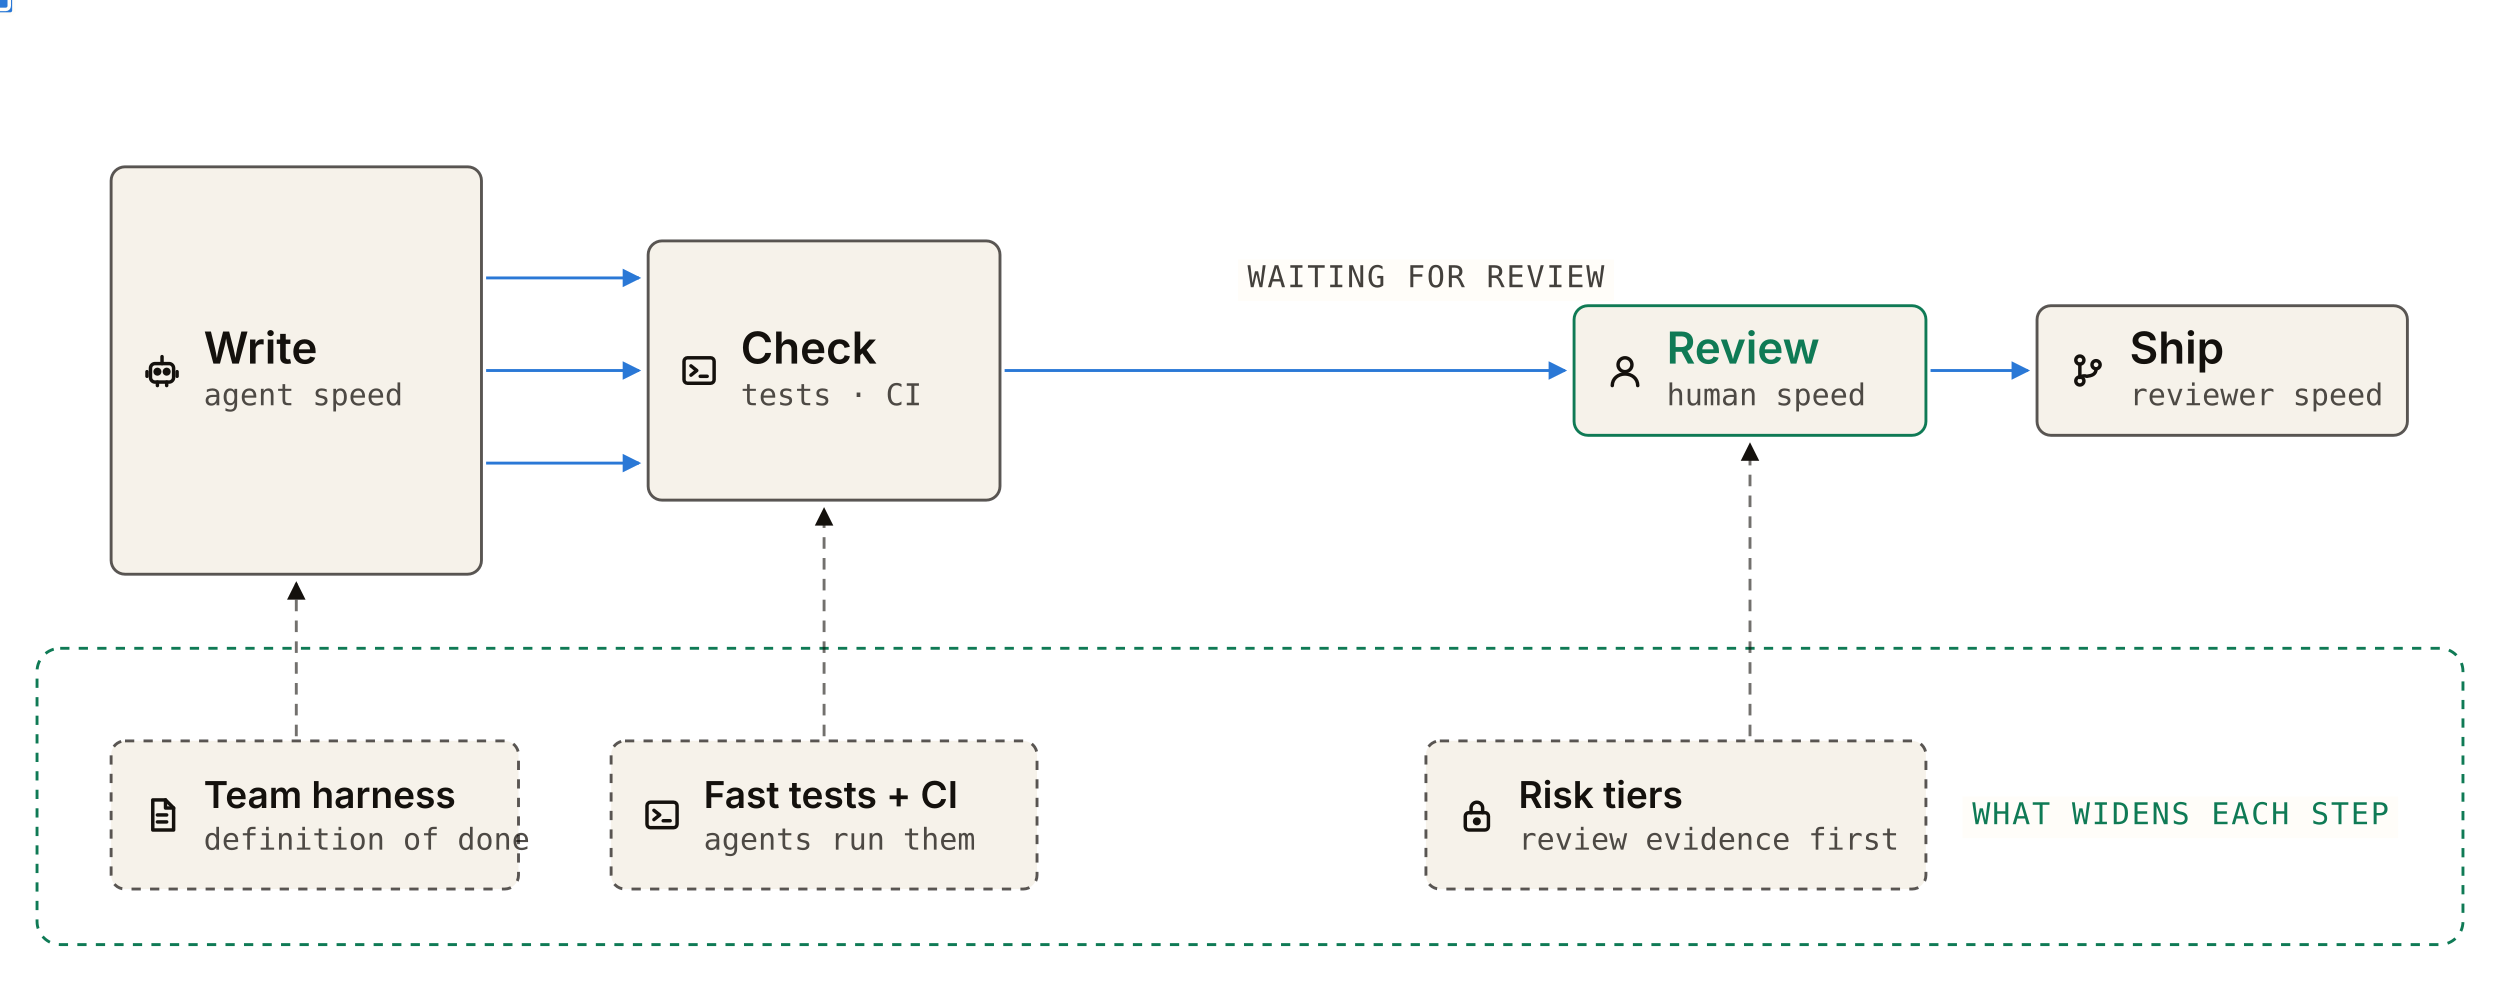
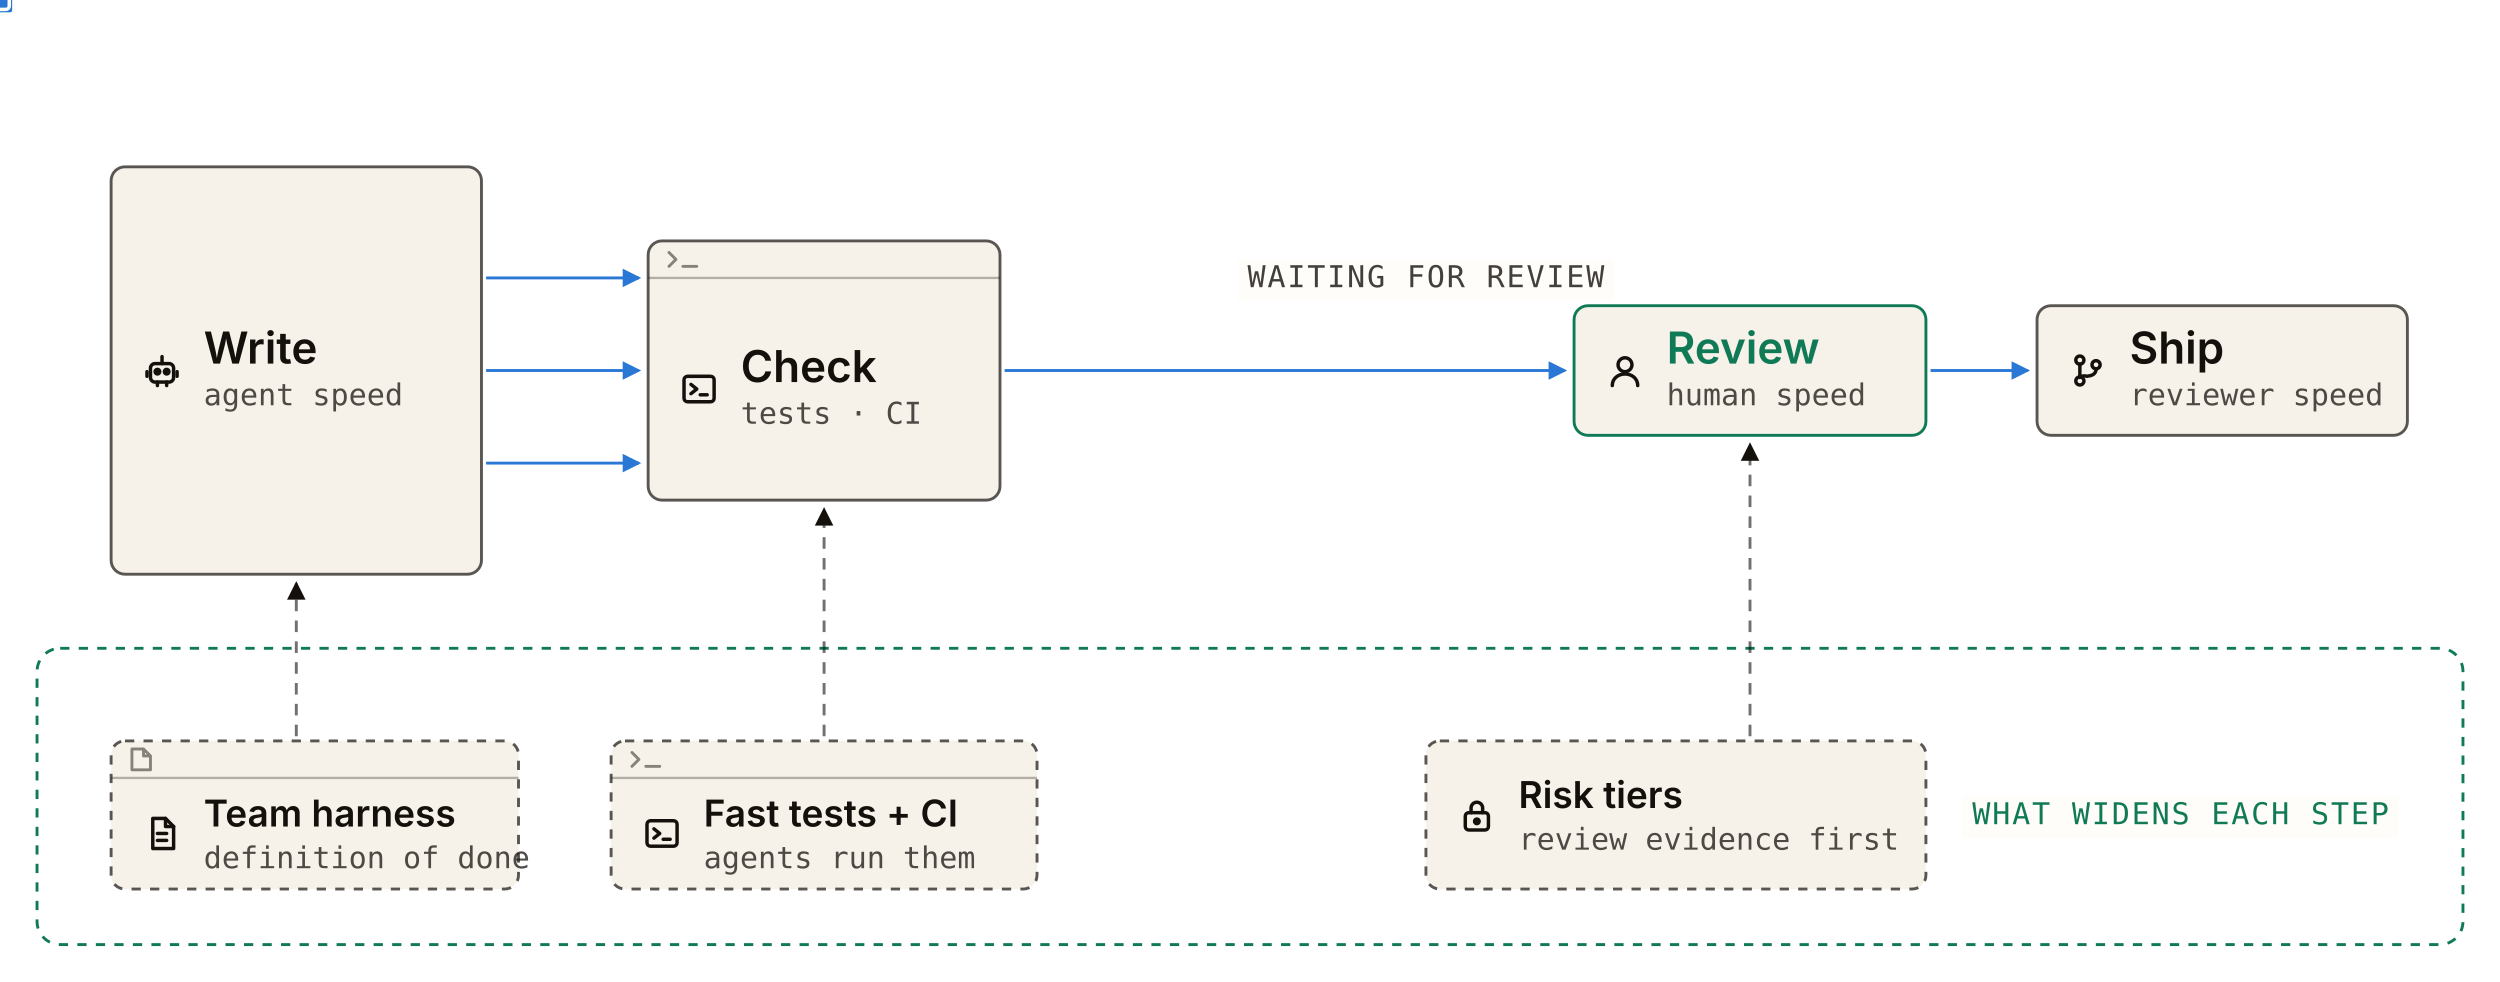
<svg xmlns="http://www.w3.org/2000/svg" viewBox="0 0 1080 424" width="960" height="377" color="#14110d" font-family="ui-sans-serif, system-ui, -apple-system, 'Segoe UI', Inter, Helvetica, Arial, sans-serif" role="img" aria-label="A pipeline from left to right: Write, Check, Review, Ship. The agent writes at agent speed and sends many changes out at once; Check passes them on; they pile up in a queue in front of Review, the narrowest step, which runs at human speed; and only one change at a time reaches Ship, so the team ships at reviewer speed. Underneath, what widens each step: a team harness with a definition of done under Write, fast tests and CI that agents run under Check, and risk tiers that let reviewers read evidence first under Review.">
  <style>text{user-select:none}</style>
  <g transform="translate(0,0)">
    <defs>
      <marker id="rb-head" markerWidth="8" markerHeight="8" refX="7" refY="4" orient="auto-start-reverse" markerUnits="userSpaceOnUse">
        <path d="M0,0 L8,4 L0,8 z" fill="currentColor" />
      </marker>
      <marker id="rb-head-accent" markerWidth="8" markerHeight="8" refX="7" refY="4" orient="auto-start-reverse" markerUnits="userSpaceOnUse">
        <path d="M0,0 L8,4 L0,8 z" fill="#0f7a55" />
      </marker>
      <marker id="rb-head-request" markerWidth="8" markerHeight="8" refX="7" refY="4" orient="auto-start-reverse" markerUnits="userSpaceOnUse">
        <path d="M0,0 L8,4 L0,8 z" fill="#2a78d6" />
      </marker>
      <marker id="rb-head-response" markerWidth="8" markerHeight="8" refX="7" refY="4" orient="auto-start-reverse" markerUnits="userSpaceOnUse">
        <path d="M0,0 L8,4 L0,8 z" fill="#0f7a55" />
      </marker>
      <marker id="rb-head-change" markerWidth="8" markerHeight="8" refX="7" refY="4" orient="auto-start-reverse" markerUnits="userSpaceOnUse">
        <path d="M0,0 L8,4 L0,8 z" fill="#eb6834" />
      </marker>
    </defs>
    <g data-uipack="node">
      <rect x="48" y="72" width="160" height="176" rx="6" fill="#f6f2ea" stroke="currentColor" stroke-opacity="0.7" stroke-width="1.25" />
      <path class="uipack__touch-target" d="M 48 72 h 160 v 176 h -160 Z" fill="transparent" stroke="none" aria-hidden="true" />
      <g transform="translate(62, 152)" fill="none" stroke="currentColor" stroke-width="1.5" stroke-linecap="round" stroke-linejoin="round">
        <rect x="3" y="5" width="10" height="8" rx="2" />
        <path d="M8 2v3M6 13v1.5M10 13v1.5M1.5 8.5v2M14.5 8.5v2" />
        <circle cx="6" cy="8.5" r="1" fill="currentColor" />
        <circle cx="10" cy="8.5" r="1" fill="currentColor" />
      </g>
      <text x="88" y="157" text-anchor="start" font-size="19" font-weight="600" fill="currentColor">Write</text>
      <text x="88" y="175" text-anchor="start" font-size="13" font-family="ui-monospace, SFMono-Regular, Menlo, Consolas, monospace" fill="currentColor" fill-opacity="0.75">agent speed</text>
    </g>
    <g>
      <path data-uipack="connector" data-kind="request" d="M210,120 L276,120" fill="none" stroke="#2a78d6" stroke-opacity="1" stroke-width="1.25" marker-end="url(#rb-head-request)" />
      <g data-uipack="packet" data-kind="request">
        <g>
          <rect x="-4" y="-4" width="8" height="8" rx="1.5" fill="#2a78d6" stroke="#fffdf9" stroke-width="1.5" />
          <animateTransform attributeName="transform" type="scale" dur="0.9s" begin="0s" repeatCount="indefinite" calcMode="spline" values="0;1.2;1;1;0" keyTimes="0;0.12;0.2;0.8;1" keySplines="0.2 0.9 0.3 1;0.4 0 0.6 1;0 0 1 1;0.6 0 0.9 0.4" />
        </g>
        <animateMotion dur="0.9s" begin="0s" repeatCount="indefinite" path="M214,120 L268,120" calcMode="linear" />
      </g>
    </g>
    <g>
      <path data-uipack="connector" data-kind="request" d="M210,160 L276,160" fill="none" stroke="#2a78d6" stroke-opacity="1" stroke-width="1.25" marker-end="url(#rb-head-request)" />
      <g data-uipack="packet" data-kind="request">
        <g>
          <rect x="-4" y="-4" width="8" height="8" rx="1.5" fill="#2a78d6" stroke="#fffdf9" stroke-width="1.5" />
          <animateTransform attributeName="transform" type="scale" dur="0.9s" begin="-0.3s" repeatCount="indefinite" calcMode="spline" values="0;1.2;1;1;0" keyTimes="0;0.12;0.2;0.8;1" keySplines="0.2 0.9 0.3 1;0.4 0 0.6 1;0 0 1 1;0.6 0 0.9 0.4" />
        </g>
        <animateMotion dur="0.9s" begin="-0.3s" repeatCount="indefinite" path="M214,160 L268,160" calcMode="linear" />
      </g>
    </g>
    <g>
      <path data-uipack="connector" data-kind="request" d="M210,200 L276,200" fill="none" stroke="#2a78d6" stroke-opacity="1" stroke-width="1.25" marker-end="url(#rb-head-request)" />
      <g data-uipack="packet" data-kind="request">
        <g>
          <rect x="-4" y="-4" width="8" height="8" rx="1.5" fill="#2a78d6" stroke="#fffdf9" stroke-width="1.5" />
          <animateTransform attributeName="transform" type="scale" dur="0.9s" begin="-0.6s" repeatCount="indefinite" calcMode="spline" values="0;1.2;1;1;0" keyTimes="0;0.12;0.2;0.8;1" keySplines="0.2 0.9 0.3 1;0.4 0 0.6 1;0 0 1 1;0.6 0 0.9 0.4" />
        </g>
        <animateMotion dur="0.9s" begin="-0.6s" repeatCount="indefinite" path="M214,200 L268,200" calcMode="linear" />
      </g>
    </g>
    <g data-uipack="node">
      <rect x="280" y="104" width="152" height="112" rx="6" fill="#f6f2ea" stroke="currentColor" stroke-opacity="0.7" stroke-width="1.25" />
+       <g data-uipack="node-strip" data-strip="terminal" aria-hidden="true">
+         <line x1="280" y1="120" x2="432" y2="120" stroke="currentColor" stroke-opacity="0.3" stroke-width="1" />
+         <path fill="none" stroke="currentColor" stroke-opacity="0.5" stroke-width="1.25" stroke-linecap="round" stroke-linejoin="round" d="M 289 109 l 3 3 l -3 3 M 295 115 h 6" />
+       </g>
      <path class="uipack__touch-target" d="M 280 104 h 152 v 112 h -152 Z" fill="transparent" stroke="none" aria-hidden="true" />
-       <g transform="translate(294, 152)" fill="none" stroke="currentColor" stroke-width="1.5" stroke-linecap="round" stroke-linejoin="round">
+       <g transform="translate(294, 160)" fill="none" stroke="currentColor" stroke-width="1.5" stroke-linecap="round" stroke-linejoin="round">
        <rect x="1.5" y="2.5" width="13" height="11" rx="1.5" />
        <path d="M4.5 6l2.5 2-2.5 2M8.5 10.5h3" />
      </g>
-       <text x="320" y="157" text-anchor="start" font-size="19" font-weight="600" fill="currentColor">Check</text>
-       <text x="320" y="175" text-anchor="start" font-size="13" font-family="ui-monospace, SFMono-Regular, Menlo, Consolas, monospace" fill="currentColor" fill-opacity="0.75">tests · CI</text>
+       <text x="320" y="165" text-anchor="start" font-size="19" font-weight="600" fill="currentColor">Check</text>
+       <text x="320" y="183" text-anchor="start" font-size="13" font-family="ui-monospace, SFMono-Regular, Menlo, Consolas, monospace" fill="currentColor" fill-opacity="0.75">tests · CI</text>
    </g>
    <path data-uipack="connector" data-flow="claim" data-kind="request" d="M434,160 L676,160" fill="none" stroke="#2a78d6" stroke-opacity="1" stroke-width="1.25" marker-end="url(#rb-head-request)" />
    <g data-uipack="packet" data-flow="claim" data-kind="request">
      <g>
        <rect x="-4" y="-4" width="8" height="8" rx="1.5" fill="#2a78d6" stroke="#fffdf9" stroke-width="1.5" />
        <animateTransform attributeName="transform" type="scale" dur="0.9s" begin="0s" repeatCount="indefinite" calcMode="spline" values="0;1.2;1;1;0" keyTimes="0;0.12;0.2;0.8;1" keySplines="0.2 0.9 0.3 1;0.4 0 0.6 1;0 0 1 1;0.6 0 0.9 0.4" />
      </g>
      <animateMotion dur="0.9s" begin="0s" repeatCount="indefinite" path="M438,160 L564,160" calcMode="linear" />
    </g>
    <g data-uipack="packet" data-flow="claim" data-kind="request">
      <g>
        <rect x="-4" y="-4" width="8" height="8" rx="1.5" fill="#2a78d6" stroke="#fffdf9" stroke-width="1.5" />
        <animateTransform attributeName="transform" type="scale" dur="0.9s" begin="-0.45s" repeatCount="indefinite" calcMode="spline" values="0;1.2;1;1;0" keyTimes="0;0.12;0.2;0.8;1" keySplines="0.2 0.9 0.3 1;0.4 0 0.6 1;0 0 1 1;0.6 0 0.9 0.4" />
      </g>
      <animateMotion dur="0.9s" begin="-0.45s" repeatCount="indefinite" path="M438,160 L564,160" calcMode="linear" />
    </g>
    <g data-uipack="packet" data-flow="claim" data-kind="request">
      <g>
        <rect x="-6" y="-6" width="12" height="12" rx="1.5" fill="#2a78d6" stroke="#fffdf9" stroke-width="1.5" />
        <animateTransform attributeName="transform" type="scale" dur="3s" begin="0s" repeatCount="indefinite" calcMode="spline" values="0;1.2;1;1;0" keyTimes="0;0.056;0.093;0.893;1" keySplines="0.2 0.9 0.3 1;0.4 0 0.6 1;0 0 1 1;0.6 0 0.9 0.4" />
      </g>
      <animateMotion dur="3s" begin="0s" repeatCount="indefinite" path="M584,144 L584,144" calcMode="linear" />
    </g>
    <g data-uipack="packet" data-flow="claim" data-kind="request">
      <g>
        <rect x="-6" y="-6" width="12" height="12" rx="1.5" fill="#2a78d6" stroke="#fffdf9" stroke-width="1.5" />
        <animateTransform attributeName="transform" type="scale" dur="3s" begin="0s" repeatCount="indefinite" calcMode="spline" values="0;1.2;1;1;0" keyTimes="0;0.056;0.093;0.893;1" keySplines="0.2 0.9 0.3 1;0.4 0 0.6 1;0 0 1 1;0.6 0 0.9 0.4" />
      </g>
      <animateMotion dur="3s" begin="0s" repeatCount="indefinite" path="M584,160 L584,160" calcMode="linear" />
    </g>
    <g data-uipack="packet" data-flow="claim" data-kind="request">
      <g>
        <rect x="-6" y="-6" width="12" height="12" rx="1.5" fill="#2a78d6" stroke="#fffdf9" stroke-width="1.5" />
        <animateTransform attributeName="transform" type="scale" dur="3s" begin="0s" repeatCount="indefinite" calcMode="spline" values="0;1.2;1;1;0" keyTimes="0;0.056;0.093;0.893;1" keySplines="0.2 0.9 0.3 1;0.4 0 0.6 1;0 0 1 1;0.6 0 0.9 0.4" />
      </g>
      <animateMotion dur="3s" begin="0s" repeatCount="indefinite" path="M584,176 L584,176" calcMode="linear" />
    </g>
    <g data-uipack="packet" data-flow="claim" data-kind="request">
      <g>
        <rect x="-6" y="-6" width="12" height="12" rx="1.5" fill="#2a78d6" stroke="#fffdf9" stroke-width="1.5" />
        <animateTransform attributeName="transform" type="scale" dur="3s" begin="0s" repeatCount="indefinite" calcMode="spline" values="0;1.2;1;1;0" keyTimes="0;0.056;0.093;0.893;1" keySplines="0.2 0.9 0.3 1;0.4 0 0.6 1;0 0 1 1;0.6 0 0.9 0.4" />
      </g>
      <animateMotion dur="3s" begin="0s" repeatCount="indefinite" path="M600,144 L600,144" calcMode="linear" />
    </g>
    <g data-uipack="packet" data-flow="claim" data-kind="request">
      <g>
        <rect x="-6" y="-6" width="12" height="12" rx="1.5" fill="#2a78d6" stroke="#fffdf9" stroke-width="1.5" />
        <animateTransform attributeName="transform" type="scale" dur="3s" begin="0s" repeatCount="indefinite" calcMode="spline" values="0;1.2;1;1;0" keyTimes="0;0.056;0.093;0.893;1" keySplines="0.2 0.9 0.3 1;0.4 0 0.6 1;0 0 1 1;0.6 0 0.9 0.4" />
      </g>
      <animateMotion dur="3s" begin="0s" repeatCount="indefinite" path="M600,160 L600,160" calcMode="linear" />
    </g>
    <g data-uipack="packet" data-flow="claim" data-kind="request">
      <g>
        <rect x="-6" y="-6" width="12" height="12" rx="1.5" fill="#2a78d6" stroke="#fffdf9" stroke-width="1.5" />
        <animateTransform attributeName="transform" type="scale" dur="3s" begin="0s" repeatCount="indefinite" calcMode="spline" values="0;1.2;1;1;0" keyTimes="0;0.056;0.093;0.893;1" keySplines="0.2 0.9 0.3 1;0.4 0 0.6 1;0 0 1 1;0.6 0 0.9 0.4" />
      </g>
      <animateMotion dur="3s" begin="0s" repeatCount="indefinite" path="M600,176 L600,176" calcMode="linear" />
    </g>
    <g data-uipack="packet" data-flow="claim" data-kind="request">
      <g>
        <rect x="-6" y="-6" width="12" height="12" rx="1.5" fill="#2a78d6" stroke="#fffdf9" stroke-width="1.5" />
        <animateTransform attributeName="transform" type="scale" dur="3s" begin="0s" repeatCount="indefinite" calcMode="spline" values="0;1.2;1;1;0" keyTimes="0;0.056;0.093;0.893;1" keySplines="0.2 0.9 0.3 1;0.4 0 0.6 1;0 0 1 1;0.6 0 0.9 0.4" />
      </g>
      <animateMotion dur="3s" begin="0s" repeatCount="indefinite" path="M616,144 L616,144" calcMode="linear" />
    </g>
    <g data-uipack="packet" data-flow="claim" data-kind="request">
      <g>
        <rect x="-6" y="-6" width="12" height="12" rx="1.5" fill="#2a78d6" stroke="#fffdf9" stroke-width="1.5" />
        <animateTransform attributeName="transform" type="scale" dur="3s" begin="0s" repeatCount="indefinite" calcMode="spline" values="0;1.2;1;1;0" keyTimes="0;0.056;0.093;0.893;1" keySplines="0.2 0.9 0.3 1;0.4 0 0.6 1;0 0 1 1;0.6 0 0.9 0.4" />
      </g>
      <animateMotion dur="3s" begin="0s" repeatCount="indefinite" path="M616,160 L616,160" calcMode="linear" />
    </g>
    <g data-uipack="packet" data-flow="claim" data-kind="request">
      <g>
        <rect x="-6" y="-6" width="12" height="12" rx="1.5" fill="#2a78d6" stroke="#fffdf9" stroke-width="1.5" />
        <animateTransform attributeName="transform" type="scale" dur="3s" begin="0s" repeatCount="indefinite" calcMode="spline" values="0;1.2;1;1;0" keyTimes="0;0.056;0.093;0.893;1" keySplines="0.2 0.9 0.3 1;0.4 0 0.6 1;0 0 1 1;0.6 0 0.9 0.4" />
      </g>
      <animateMotion dur="3s" begin="0s" repeatCount="indefinite" path="M616,176 L616,176" calcMode="linear" />
    </g>
    <g data-uipack="packet" data-flow="claim" data-kind="request">
      <g>
        <rect x="-6" y="-6" width="12" height="12" rx="1.5" fill="#2a78d6" stroke="#fffdf9" stroke-width="1.5" />
        <animateTransform attributeName="transform" type="scale" dur="3s" begin="0s" repeatCount="indefinite" calcMode="spline" values="0;1.2;1;1;0" keyTimes="0;0.056;0.093;0.893;1" keySplines="0.2 0.9 0.3 1;0.4 0 0.6 1;0 0 1 1;0.6 0 0.9 0.4" />
      </g>
      <animateMotion dur="3s" begin="0s" repeatCount="indefinite" path="M632,144 L632,144" calcMode="linear" />
    </g>
    <g data-uipack="packet" data-flow="claim" data-kind="request">
      <g>
        <rect x="-6" y="-6" width="12" height="12" rx="1.5" fill="#2a78d6" stroke="#fffdf9" stroke-width="1.5" />
        <animateTransform attributeName="transform" type="scale" dur="3s" begin="0s" repeatCount="indefinite" calcMode="spline" values="0;1.2;1;1;0" keyTimes="0;0.056;0.093;0.893;1" keySplines="0.2 0.9 0.3 1;0.4 0 0.6 1;0 0 1 1;0.6 0 0.9 0.4" />
      </g>
      <animateMotion dur="3s" begin="0s" repeatCount="indefinite" path="M632,160 L632,160" calcMode="linear" />
    </g>
    <g data-uipack="packet" data-flow="claim" data-kind="request">
      <g>
        <rect x="-6" y="-6" width="12" height="12" rx="1.5" fill="#2a78d6" stroke="#fffdf9" stroke-width="1.5" />
        <animateTransform attributeName="transform" type="scale" dur="3s" begin="0s" repeatCount="indefinite" calcMode="spline" values="0;1.2;1;1;0" keyTimes="0;0.056;0.093;0.893;1" keySplines="0.2 0.9 0.3 1;0.4 0 0.6 1;0 0 1 1;0.6 0 0.9 0.4" />
      </g>
      <animateMotion dur="3s" begin="0s" repeatCount="indefinite" path="M632,176 L632,176" calcMode="linear" />
    </g>
    <g data-uipack="packet" data-flow="claim" data-kind="request">
      <g>
        <rect x="-6" y="-6" width="12" height="12" rx="1.5" fill="#2a78d6" stroke="#fffdf9" stroke-width="1.5" />
        <animateTransform attributeName="transform" type="scale" dur="3s" begin="0s" repeatCount="indefinite" calcMode="spline" values="0;1.2;1;1;0" keyTimes="0;0.056;0.093;0.893;1" keySplines="0.2 0.9 0.3 1;0.4 0 0.6 1;0 0 1 1;0.6 0 0.9 0.4" />
      </g>
      <animateMotion dur="3s" begin="0s" repeatCount="indefinite" path="M648,144 L648,144" calcMode="linear" />
    </g>
    <g data-uipack="packet" data-flow="claim" data-kind="request">
      <g>
        <rect x="-6" y="-6" width="12" height="12" rx="1.5" fill="#2a78d6" stroke="#fffdf9" stroke-width="1.5" />
        <animateTransform attributeName="transform" type="scale" dur="3s" begin="0s" repeatCount="indefinite" calcMode="spline" values="0;1.2;1;1;0" keyTimes="0;0.056;0.093;0.893;1" keySplines="0.2 0.9 0.3 1;0.4 0 0.6 1;0 0 1 1;0.6 0 0.9 0.4" />
      </g>
      <animateMotion dur="3s" begin="0s" repeatCount="indefinite" path="M648,160 L648,160" calcMode="linear" />
    </g>
    <g data-uipack="packet" data-flow="claim" data-kind="request">
      <g>
        <rect x="-6" y="-6" width="12" height="12" rx="1.5" fill="#2a78d6" stroke="#fffdf9" stroke-width="1.5" />
        <animateTransform attributeName="transform" type="scale" dur="3s" begin="0s" repeatCount="indefinite" calcMode="spline" values="0;1.2;1;1;0" keyTimes="0;0.056;0.093;0.893;1" keySplines="0.2 0.9 0.3 1;0.4 0 0.6 1;0 0 1 1;0.6 0 0.9 0.4" />
      </g>
      <animateMotion dur="3s" begin="0s" repeatCount="indefinite" path="M648,176 L648,176" calcMode="linear" />
    </g>
    <g data-uipack="label">
      <rect x="534.78" y="112" width="162.44" height="18" fill="#fffdf9" />
      <text x="616" y="124" text-anchor="middle" font-size="13" font-family="ui-monospace, SFMono-Regular, Menlo, Consolas, monospace" letter-spacing=".06em" fill="currentColor" fill-opacity="0.8">WAITING FOR REVIEW</text>
    </g>
    <g data-uipack="node" data-flow="claim">
      <rect x="680" y="132" width="152" height="56" rx="6" fill="#f6f2ea" stroke="#0f7a55" stroke-opacity="1" stroke-width="1.25" />
      <path class="uipack__touch-target" d="M 680 132 h 152 v 56 h -152 Z" fill="transparent" stroke="none" aria-hidden="true" />
      <g transform="translate(694, 152)" fill="none" stroke="currentColor" stroke-width="1.5" stroke-linecap="round" stroke-linejoin="round">
        <circle cx="8" cy="5.5" r="3" />
        <path d="M2.5 14.5c0-3 2.5-5 5.5-5s5.5 2 5.5 5" />
      </g>
      <text x="720" y="157" text-anchor="start" font-size="19" font-weight="600" fill="#0f7a55">Review</text>
      <text x="720" y="175" text-anchor="start" font-size="13" font-family="ui-monospace, SFMono-Regular, Menlo, Consolas, monospace" fill="currentColor" fill-opacity="0.75">human speed</text>
    </g>
    <path data-uipack="connector" data-flow="claim" data-kind="request" d="M834,160 L876,160" fill="none" stroke="#2a78d6" stroke-opacity="1" stroke-width="1.25" marker-end="url(#rb-head-request)" />
    <g data-uipack="packet" data-flow="claim" data-kind="request">
      <g>
        <rect x="-4" y="-4" width="8" height="8" rx="1.5" fill="#2a78d6" stroke="#fffdf9" stroke-width="1.5" />
        <animateTransform attributeName="transform" type="scale" dur="3.2s" begin="0s" repeatCount="indefinite" calcMode="spline" values="0;1.2;1;1;0" keyTimes="0;0.053;0.088;0.9;1" keySplines="0.2 0.9 0.3 1;0.4 0 0.6 1;0 0 1 1;0.6 0 0.9 0.4" />
      </g>
      <animateMotion dur="3.2s" begin="0s" repeatCount="indefinite" path="M838,160 L868,160" calcMode="linear" />
    </g>
    <g data-uipack="node" data-flow="claim">
      <rect x="880" y="132" width="160" height="56" rx="6" fill="#f6f2ea" stroke="currentColor" stroke-opacity="0.7" stroke-width="1.25" />
      <path class="uipack__touch-target" d="M 880 132 h 160 v 56 h -160 Z" fill="transparent" stroke="none" aria-hidden="true" />
      <g transform="translate(894, 152)" fill="none" stroke="currentColor" stroke-width="1.5" stroke-linecap="round" stroke-linejoin="round">
        <circle cx="4.5" cy="3.5" r="1.75" />
        <circle cx="4.5" cy="12.5" r="1.75" />
        <circle cx="11.5" cy="5.5" r="1.75" />
        <path d="M4.5 5.25v5.5M11.5 7.25c0 2.5-2 3-4 3.25a3 3 0 0 0-3 .5" />
      </g>
      <text x="920" y="157" text-anchor="start" font-size="19" font-weight="600" fill="currentColor">Ship</text>
      <text x="920" y="175" text-anchor="start" font-size="13" font-family="ui-monospace, SFMono-Regular, Menlo, Consolas, monospace" fill="currentColor" fill-opacity="0.75">reviewer speed</text>
    </g>
    <g data-uipack="group">
      <g class="uipack__group-frame">
        <rect x="16" y="280" width="1048" height="128" rx="10" fill="none" stroke="#0f7a55" stroke-opacity="1" stroke-width="1.25" stroke-dasharray="4 4" />
      </g>
      <g data-uipack="label">
        <rect x="847.82" y="344" width="188.18" height="18" fill="#fffdf9" />
        <text x="1032" y="356" text-anchor="end" font-size="13" font-family="ui-monospace, SFMono-Regular, Menlo, Consolas, monospace" letter-spacing=".06em" fill="#0f7a55" fill-opacity="1">WHAT WIDENS EACH STEP</text>
      </g>
      <g data-uipack="node">
        <rect x="48" y="320" width="176" height="64" rx="6" fill="#f6f2ea" stroke="currentColor" stroke-opacity="0.7" stroke-width="1.25" stroke-dasharray="4 4" />
+         <g data-uipack="node-strip" data-strip="file" aria-hidden="true">
+           <line x1="48" y1="336" x2="224" y2="336" stroke="currentColor" stroke-opacity="0.3" stroke-width="1" />
+           <path fill="none" stroke="currentColor" stroke-opacity="0.5" stroke-width="1.25" stroke-linecap="round" stroke-linejoin="round" d="M 57 323.5 h 5 l 3 3 v 6 h -8 Z M 62 323.5 v 3 h 3" />
+         </g>
        <path class="uipack__touch-target" d="M 48 320 h 176 v 64 h -176 Z" fill="transparent" stroke="none" aria-hidden="true" />
-         <g transform="translate(62, 344)" fill="none" stroke="currentColor" stroke-width="1.5" stroke-linecap="round" stroke-linejoin="round">
+         <g transform="translate(62, 352)" fill="none" stroke="currentColor" stroke-width="1.5" stroke-linecap="round" stroke-linejoin="round">
          <path d="M4 1.5h5.5L13 5v9.5H4z" />
          <path d="M9.5 1.5V5H13M6 8h4M6 11h4" />
        </g>
-         <text x="88" y="349" text-anchor="start" font-size="16" font-weight="600" fill="currentColor">Team harness</text>
-         <text x="88" y="367" text-anchor="start" font-size="13" font-family="ui-monospace, SFMono-Regular, Menlo, Consolas, monospace" fill="currentColor" fill-opacity="0.75">definition of done</text>
+         <text x="88" y="357" text-anchor="start" font-size="16" font-weight="600" fill="currentColor">Team harness</text>
+         <text x="88" y="375" text-anchor="start" font-size="13" font-family="ui-monospace, SFMono-Regular, Menlo, Consolas, monospace" fill="currentColor" fill-opacity="0.75">definition of done</text>
      </g>
      <path data-uipack="connector" d="M128,318 L128,252" fill="none" stroke="currentColor" stroke-opacity="0.6" stroke-width="1.25" stroke-dasharray="5 4" marker-end="url(#rb-head)" />
      <g data-uipack="node">
        <rect x="264" y="320" width="184" height="64" rx="6" fill="#f6f2ea" stroke="currentColor" stroke-opacity="0.7" stroke-width="1.25" stroke-dasharray="4 4" />
+         <g data-uipack="node-strip" data-strip="terminal" aria-hidden="true">
+           <line x1="264" y1="336" x2="448" y2="336" stroke="currentColor" stroke-opacity="0.3" stroke-width="1" />
+           <path fill="none" stroke="currentColor" stroke-opacity="0.5" stroke-width="1.25" stroke-linecap="round" stroke-linejoin="round" d="M 273 325 l 3 3 l -3 3 M 279 331 h 6" />
+         </g>
        <path class="uipack__touch-target" d="M 264 320 h 184 v 64 h -184 Z" fill="transparent" stroke="none" aria-hidden="true" />
-         <g transform="translate(278, 344)" fill="none" stroke="currentColor" stroke-width="1.5" stroke-linecap="round" stroke-linejoin="round">
+         <g transform="translate(278, 352)" fill="none" stroke="currentColor" stroke-width="1.5" stroke-linecap="round" stroke-linejoin="round">
          <rect x="1.5" y="2.5" width="13" height="11" rx="1.5" />
          <path d="M4.5 6l2.5 2-2.5 2M8.5 10.5h3" />
        </g>
-         <text x="304" y="349" text-anchor="start" font-size="16" font-weight="600" fill="currentColor">Fast tests + CI</text>
-         <text x="304" y="367" text-anchor="start" font-size="13" font-family="ui-monospace, SFMono-Regular, Menlo, Consolas, monospace" fill="currentColor" fill-opacity="0.75">agents run them</text>
+         <text x="304" y="357" text-anchor="start" font-size="16" font-weight="600" fill="currentColor">Fast tests + CI</text>
+         <text x="304" y="375" text-anchor="start" font-size="13" font-family="ui-monospace, SFMono-Regular, Menlo, Consolas, monospace" fill="currentColor" fill-opacity="0.75">agents run them</text>
      </g>
      <path data-uipack="connector" d="M356,318 L356,220" fill="none" stroke="currentColor" stroke-opacity="0.6" stroke-width="1.25" stroke-dasharray="5 4" marker-end="url(#rb-head)" />
      <g data-uipack="node">
        <rect x="616" y="320" width="216" height="64" rx="6" fill="#f6f2ea" stroke="currentColor" stroke-opacity="0.7" stroke-width="1.25" stroke-dasharray="4 4" />
        <path class="uipack__touch-target" d="M 616 320 h 216 v 64 h -216 Z" fill="transparent" stroke="none" aria-hidden="true" />
        <g transform="translate(630, 344)" fill="none" stroke="currentColor" stroke-width="1.5" stroke-linecap="round" stroke-linejoin="round">
          <rect x="3" y="7" width="10" height="7.5" rx="1.5" />
          <path d="M5.5 7V5a2.5 2.5 0 0 1 5 0v2" />
          <circle cx="8" cy="10.75" r="1" fill="currentColor" />
        </g>
        <text x="656" y="349" text-anchor="start" font-size="16" font-weight="600" fill="currentColor">Risk tiers</text>
        <text x="656" y="367" text-anchor="start" font-size="13" font-family="ui-monospace, SFMono-Regular, Menlo, Consolas, monospace" fill="currentColor" fill-opacity="0.75">review evidence first</text>
      </g>
      <path data-uipack="connector" d="M756,318 L756,192" fill="none" stroke="currentColor" stroke-opacity="0.6" stroke-width="1.25" stroke-dasharray="5 4" marker-end="url(#rb-head)" />
    </g>
  </g>
</svg>
